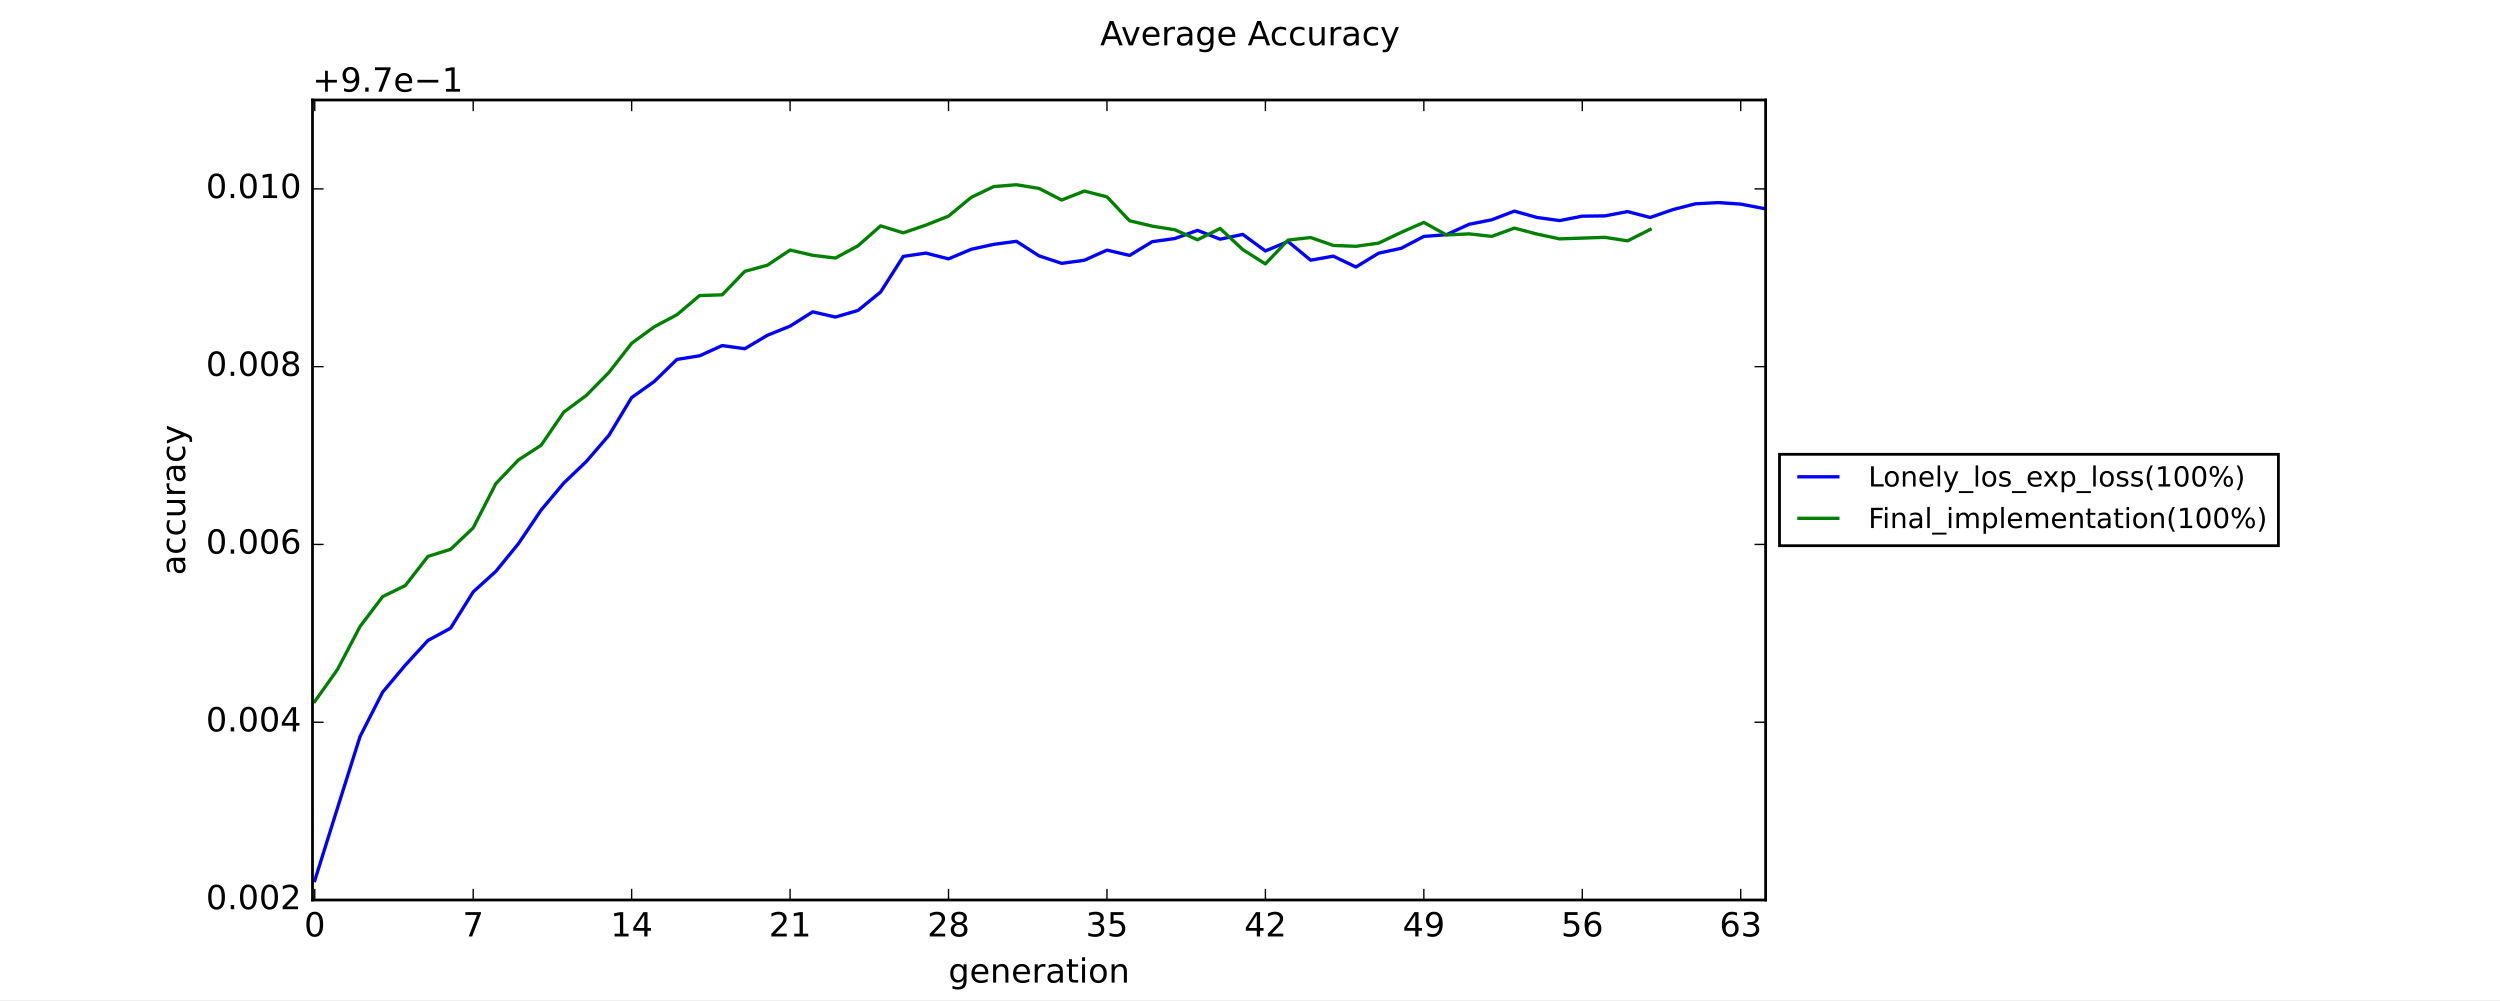
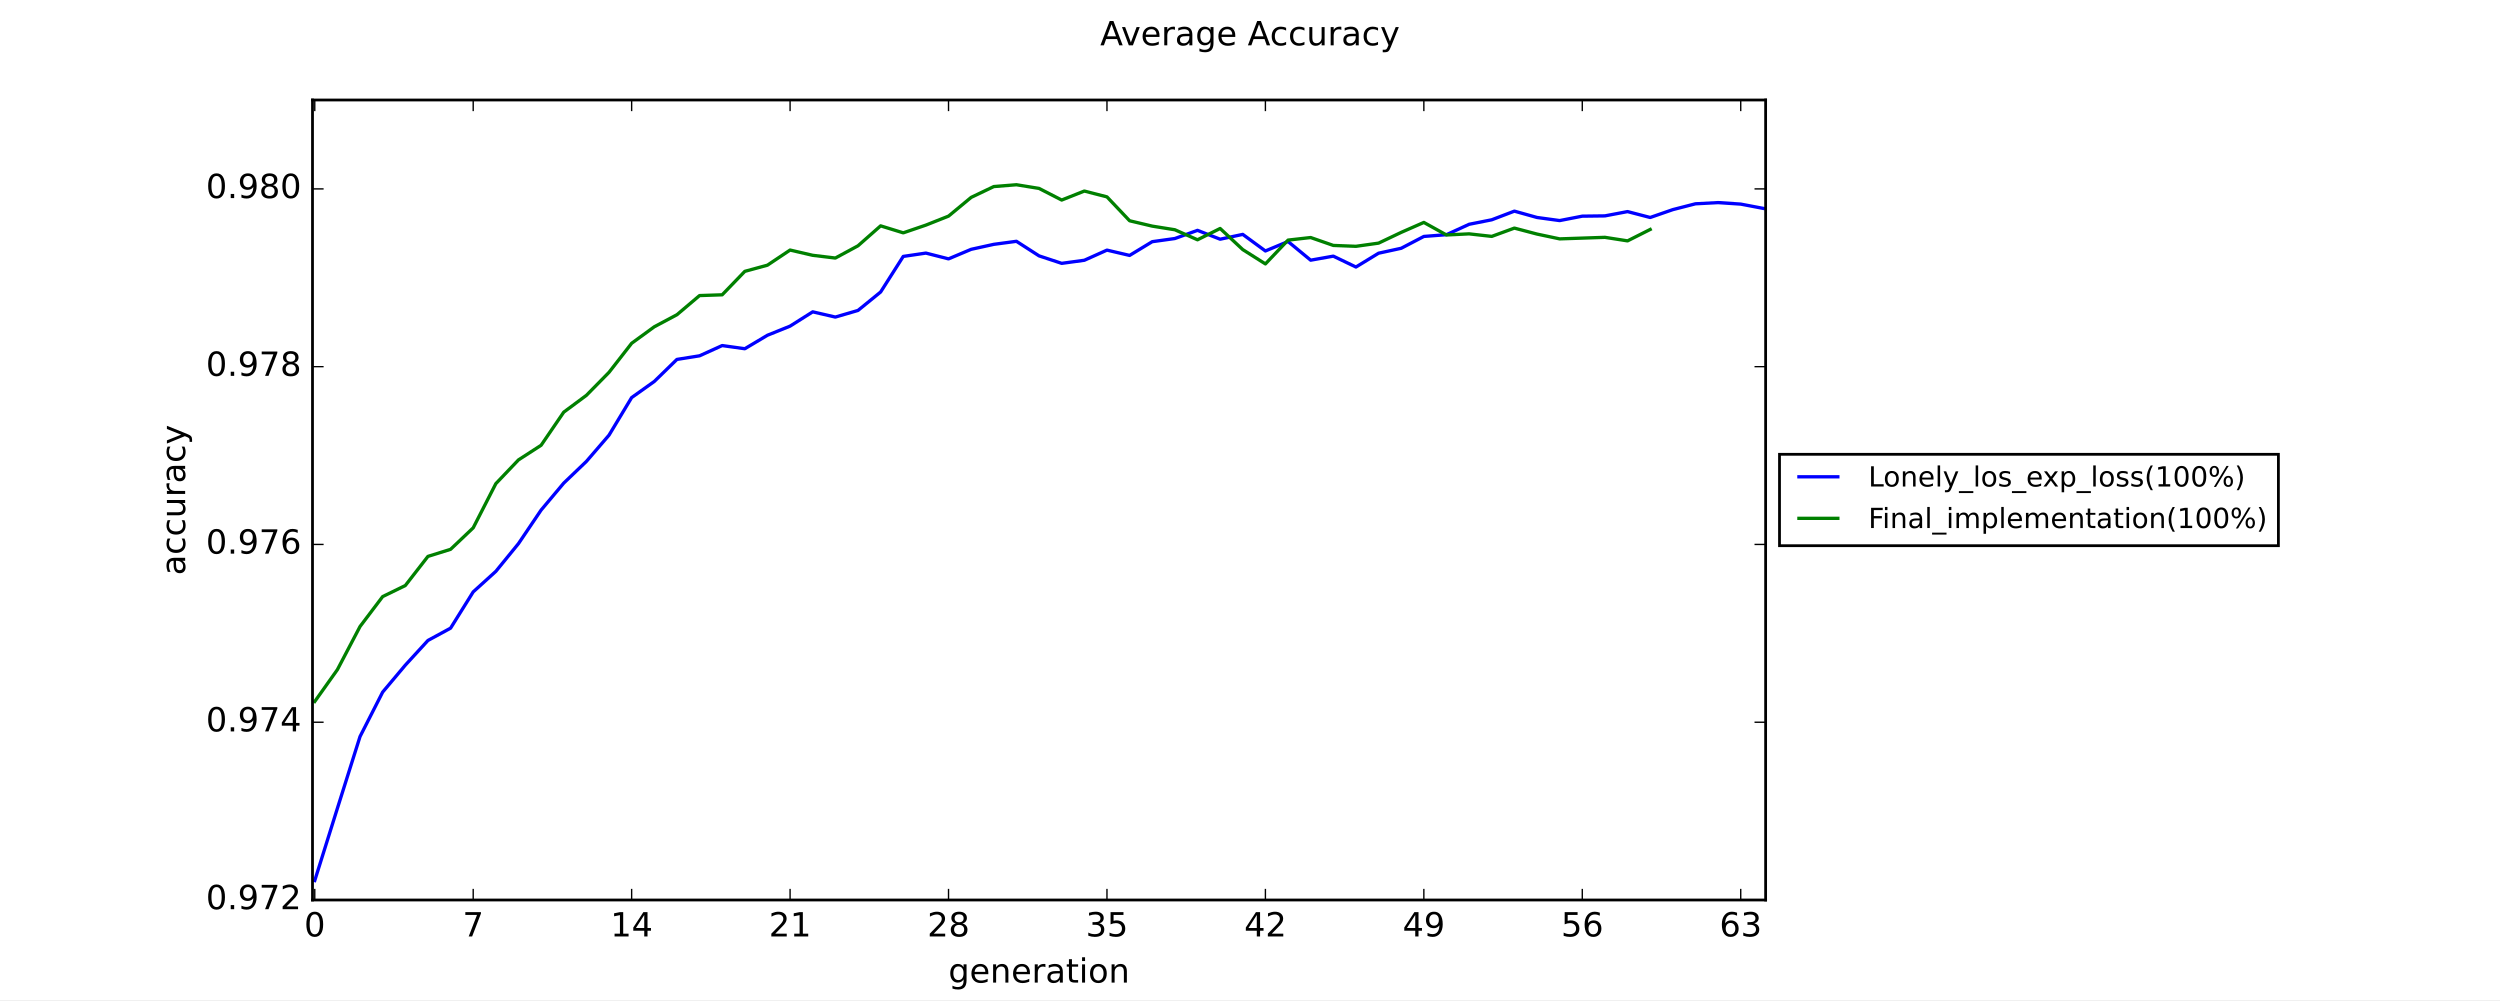
<svg xmlns="http://www.w3.org/2000/svg" xmlns:xlink="http://www.w3.org/1999/xlink" height="360pt" version="1.1" viewBox="0 0 900 360" width="900pt">
  <defs>
    <style type="text/css">
*{stroke-linecap:butt;stroke-linejoin:round;}
  </style>
  </defs>
  <g id="figure_1">
    <g id="patch_1">
      <path d="M 0 360  L 900 360  L 900 0  L 0 0  z " style="fill:#ffffff;" />
    </g>
    <g id="axes_1">
      <g id="patch_2">
        <path d="M 112.5 324  L 635.625 324  L 635.625 36  L 112.5 36  z " style="fill:#ffffff;" />
      </g>
      <g id="line2d_1">
-         <path clip-path="url(#pc7c180b61e)" d="M 113.315 316.99  L 121.463 290.99  L 129.612 265.153  L 137.76 249.153  L 145.908 239.456  L 154.057 230.568  L 162.205 226.137  L 170.353 213.076  L 178.502 205.688  L 186.65 195.698  L 194.798 183.627  L 202.947 173.918  L 211.095 166.114  L 219.244 156.655  L 227.392 143.126  L 235.54 137.329  L 243.689 129.392  L 251.837 128.092  L 259.985 124.403  L 268.134 125.543  L 276.282 120.689  L 284.43 117.404  L 292.579 112.261  L 300.727 114.143  L 308.876 111.757  L 317.024 105.123  L 325.172 92.311  L 333.321 91.113  L 341.469 93.193  L 349.617 89.757  L 357.766 87.963  L 365.914 86.871  L 374.062 92.113  L 382.211 94.806  L 390.359 93.695  L 398.508 90.041  L 406.656 91.951  L 414.804 87.006  L 422.953 85.868  L 431.101 82.926  L 439.249 86.114  L 447.398 84.382  L 455.546 90.347  L 463.695 86.942  L 471.843 93.665  L 479.991 92.214  L 488.14 96.128  L 496.288 91.155  L 504.436 89.378  L 512.585 85.119  L 520.733 84.487  L 528.881 80.745  L 537.03 79.124  L 545.178 76.011  L 553.327 78.292  L 561.475 79.408  L 569.623 77.821  L 577.772 77.718  L 585.92 76.172  L 594.068 78.296  L 602.217 75.464  L 610.365 73.368  L 618.513 72.938  L 626.662 73.478  L 634.81 75.026  " style="fill:none;stroke:#0000ff;stroke-linecap:square;stroke-width:1.2;" />
+         <path clip-path="url(#p2cf229a7fe)" d="M 113.315 316.99  L 121.463 290.99  L 129.612 265.153  L 137.76 249.153  L 145.908 239.456  L 154.057 230.568  L 162.205 226.137  L 170.353 213.076  L 178.502 205.688  L 186.65 195.698  L 194.798 183.627  L 202.947 173.918  L 211.095 166.114  L 219.244 156.655  L 227.392 143.126  L 235.54 137.329  L 243.689 129.392  L 251.837 128.092  L 259.985 124.403  L 268.134 125.543  L 276.282 120.689  L 284.43 117.404  L 292.579 112.261  L 300.727 114.143  L 308.876 111.757  L 317.024 105.123  L 325.172 92.311  L 333.321 91.113  L 341.469 93.193  L 349.617 89.757  L 357.766 87.963  L 365.914 86.871  L 374.062 92.113  L 382.211 94.806  L 390.359 93.695  L 398.508 90.041  L 406.656 91.951  L 414.804 87.006  L 422.953 85.868  L 431.101 82.926  L 439.249 86.114  L 447.398 84.382  L 455.546 90.347  L 463.695 86.942  L 471.843 93.665  L 479.991 92.214  L 488.14 96.128  L 496.288 91.155  L 504.436 89.378  L 512.585 85.119  L 520.733 84.487  L 528.881 80.745  L 537.03 79.124  L 545.178 76.011  L 553.327 78.292  L 561.475 79.408  L 569.623 77.821  L 577.772 77.718  L 585.92 76.172  L 594.068 78.296  L 602.217 75.464  L 610.365 73.368  L 618.513 72.938  L 626.662 73.478  L 634.81 75.026  " style="fill:none;stroke:#0000ff;stroke-linecap:square;stroke-width:1.2;" />
      </g>
      <g id="line2d_2">
-         <path clip-path="url(#pc7c180b61e)" d="M 113.315 252.533  L 121.463 241.067  L 129.612 225.541  L 137.76 214.767  L 145.908 210.792  L 154.057 200.303  L 162.205 197.759  L 170.353 190.018  L 178.502 174.111  L 186.65 165.56  L 194.798 160.298  L 202.947 148.373  L 211.095 142.327  L 219.244 134.043  L 227.392 123.583  L 235.54 117.645  L 243.689 113.303  L 251.837 106.406  L 259.985 106.131  L 268.134 97.685  L 276.282 95.463  L 284.43 90.018  L 292.579 91.913  L 300.727 92.894  L 308.876 88.49  L 317.024 81.307  L 325.172 83.822  L 333.321 81.039  L 341.469 77.805  L 349.617 71.058  L 357.766 67.163  L 365.914 66.507  L 374.062 67.83  L 382.211 72.016  L 390.359 68.778  L 398.508 70.873  L 406.656 79.474  L 414.804 81.406  L 422.953 82.716  L 431.101 86.323  L 439.249 82.254  L 447.398 89.855  L 455.546 95.007  L 463.695 86.438  L 471.843 85.512  L 479.991 88.353  L 488.14 88.673  L 496.288 87.526  L 504.436 83.655  L 512.585 80.074  L 520.733 84.589  L 528.881 84.19  L 537.03 85.101  L 545.178 82.118  L 553.327 84.266  L 561.475 85.994  L 569.623 85.719  L 577.772 85.443  L 585.92 86.713  L 594.068 82.608  " style="fill:none;stroke:#008000;stroke-linecap:square;stroke-width:1.2;" />
+         <path clip-path="url(#p2cf229a7fe)" d="M 113.315 252.533  L 121.463 241.067  L 129.612 225.541  L 137.76 214.767  L 145.908 210.792  L 154.057 200.303  L 162.205 197.759  L 170.353 190.018  L 178.502 174.111  L 186.65 165.56  L 194.798 160.298  L 202.947 148.373  L 211.095 142.327  L 219.244 134.043  L 227.392 123.583  L 235.54 117.645  L 243.689 113.303  L 251.837 106.406  L 259.985 106.131  L 268.134 97.685  L 276.282 95.463  L 284.43 90.018  L 292.579 91.913  L 300.727 92.894  L 308.876 88.49  L 317.024 81.307  L 325.172 83.822  L 333.321 81.039  L 341.469 77.805  L 349.617 71.058  L 357.766 67.163  L 365.914 66.507  L 374.062 67.83  L 382.211 72.016  L 390.359 68.778  L 398.508 70.873  L 406.656 79.474  L 414.804 81.406  L 422.953 82.716  L 431.101 86.323  L 439.249 82.254  L 447.398 89.855  L 455.546 95.007  L 463.695 86.438  L 471.843 85.512  L 479.991 88.353  L 488.14 88.673  L 496.288 87.526  L 504.436 83.655  L 512.585 80.074  L 520.733 84.589  L 528.881 84.19  L 537.03 85.101  L 545.178 82.118  L 553.327 84.266  L 561.475 85.994  L 569.623 85.719  L 577.772 85.443  L 585.92 86.713  L 594.068 82.608  " style="fill:none;stroke:#008000;stroke-linecap:square;stroke-width:1.2;" />
      </g>
      <g id="patch_3">
        <path d="M 112.5 324  L 112.5 36  " style="fill:none;stroke:#000000;stroke-linecap:square;stroke-linejoin:miter;" />
      </g>
      <g id="patch_4">
        <path d="M 635.625 324  L 635.625 36  " style="fill:none;stroke:#000000;stroke-linecap:square;stroke-linejoin:miter;" />
      </g>
      <g id="patch_5">
        <path d="M 112.5 324  L 635.625 324  " style="fill:none;stroke:#000000;stroke-linecap:square;stroke-linejoin:miter;" />
      </g>
      <g id="patch_6">
        <path d="M 112.5 36  L 635.625 36  " style="fill:none;stroke:#000000;stroke-linecap:square;stroke-linejoin:miter;" />
      </g>
      <g id="matplotlib.axis_1">
        <g id="xtick_1">
          <g id="line2d_3">
            <defs>
-               <path d="M 0 0  L 0 -4  " id="m15486b9cc3" style="stroke:#000000;stroke-width:0.5;" />
-             </defs>
-             <g>
-               <use style="stroke:#000000;stroke-width:0.5;" x="113.315" xlink:href="#m15486b9cc3" y="324" />
+               <path d="M 0 0  L 0 -4  " id="m65af1ae5d2" style="stroke:#000000;stroke-width:0.5;" />
+             </defs>
+             <g>
+               <use style="stroke:#000000;stroke-width:0.5;" x="113.315" xlink:href="#m65af1ae5d2" y="324" />
            </g>
          </g>
          <g id="line2d_4">
            <defs>
-               <path d="M 0 0  L 0 4  " id="med549970d6" style="stroke:#000000;stroke-width:0.5;" />
-             </defs>
-             <g>
-               <use style="stroke:#000000;stroke-width:0.5;" x="113.315" xlink:href="#med549970d6" y="36" />
+               <path d="M 0 0  L 0 4  " id="mabf69767a4" style="stroke:#000000;stroke-width:0.5;" />
+             </defs>
+             <g>
+               <use style="stroke:#000000;stroke-width:0.5;" x="113.315" xlink:href="#mabf69767a4" y="36" />
            </g>
          </g>
          <g id="text_1">
            <defs>
              <path d="M 31.781 66.406  Q 24.172 66.406 20.328 58.906  Q 16.5 51.422 16.5 36.375  Q 16.5 21.391 20.328 13.891  Q 24.172 6.391 31.781 6.391  Q 39.453 6.391 43.281 13.891  Q 47.125 21.391 47.125 36.375  Q 47.125 51.422 43.281 58.906  Q 39.453 66.406 31.781 66.406  z M 31.781 74.219  Q 44.047 74.219 50.516 64.516  Q 56.984 54.828 56.984 36.375  Q 56.984 17.969 50.516 8.266  Q 44.047 -1.422 31.781 -1.422  Q 19.531 -1.422 13.062 8.266  Q 6.594 17.969 6.594 36.375  Q 6.594 54.828 13.062 64.516  Q 19.531 74.219 31.781 74.219  z " id="DejaVuSans-48" />
            </defs>
            <g transform="translate(109.4973 337.1181)scale(0.12 -0.12)">
              <use xlink:href="#DejaVuSans-48" />
            </g>
          </g>
        </g>
        <g id="xtick_2">
          <g id="line2d_5">
            <g>
-               <use style="stroke:#000000;stroke-width:0.5;" x="170.353" xlink:href="#m15486b9cc3" y="324" />
+               <use style="stroke:#000000;stroke-width:0.5;" x="170.353" xlink:href="#m65af1ae5d2" y="324" />
            </g>
          </g>
          <g id="line2d_6">
            <g>
-               <use style="stroke:#000000;stroke-width:0.5;" x="170.353" xlink:href="#med549970d6" y="36" />
+               <use style="stroke:#000000;stroke-width:0.5;" x="170.353" xlink:href="#mabf69767a4" y="36" />
            </g>
          </g>
          <g id="text_2">
            <defs>
              <path d="M 8.203 72.906  L 55.078 72.906  L 55.078 68.703  L 28.609 0  L 18.312 0  L 43.219 64.594  L 8.203 64.594  z " id="DejaVuSans-55" />
            </defs>
            <g transform="translate(166.5359 337.1181)scale(0.12 -0.12)">
              <use xlink:href="#DejaVuSans-55" />
            </g>
          </g>
        </g>
        <g id="xtick_3">
          <g id="line2d_7">
            <g>
-               <use style="stroke:#000000;stroke-width:0.5;" x="227.392" xlink:href="#m15486b9cc3" y="324" />
+               <use style="stroke:#000000;stroke-width:0.5;" x="227.392" xlink:href="#m65af1ae5d2" y="324" />
            </g>
          </g>
          <g id="line2d_8">
            <g>
-               <use style="stroke:#000000;stroke-width:0.5;" x="227.392" xlink:href="#med549970d6" y="36" />
+               <use style="stroke:#000000;stroke-width:0.5;" x="227.392" xlink:href="#mabf69767a4" y="36" />
            </g>
          </g>
          <g id="text_3">
            <defs>
              <path d="M 12.406 8.297  L 28.516 8.297  L 28.516 63.922  L 10.984 60.406  L 10.984 69.391  L 28.422 72.906  L 38.281 72.906  L 38.281 8.297  L 54.391 8.297  L 54.391 0  L 12.406 0  z " id="DejaVuSans-49" />
              <path d="M 37.797 64.312  L 12.891 25.391  L 37.797 25.391  z M 35.203 72.906  L 47.609 72.906  L 47.609 25.391  L 58.016 25.391  L 58.016 17.188  L 47.609 17.188  L 47.609 0  L 37.797 0  L 37.797 17.188  L 4.891 17.188  L 4.891 26.703  z " id="DejaVuSans-52" />
            </defs>
            <g transform="translate(219.7569 337.1181)scale(0.12 -0.12)">
              <use xlink:href="#DejaVuSans-49" />
              <use x="63.623" xlink:href="#DejaVuSans-52" />
            </g>
          </g>
        </g>
        <g id="xtick_4">
          <g id="line2d_9">
            <g>
-               <use style="stroke:#000000;stroke-width:0.5;" x="284.43" xlink:href="#m15486b9cc3" y="324" />
+               <use style="stroke:#000000;stroke-width:0.5;" x="284.43" xlink:href="#m65af1ae5d2" y="324" />
            </g>
          </g>
          <g id="line2d_10">
            <g>
-               <use style="stroke:#000000;stroke-width:0.5;" x="284.43" xlink:href="#med549970d6" y="36" />
+               <use style="stroke:#000000;stroke-width:0.5;" x="284.43" xlink:href="#mabf69767a4" y="36" />
            </g>
          </g>
          <g id="text_4">
            <defs>
              <path d="M 19.188 8.297  L 53.609 8.297  L 53.609 0  L 7.328 0  L 7.328 8.297  Q 12.938 14.109 22.625 23.891  Q 32.328 33.688 34.812 36.531  Q 39.547 41.844 41.422 45.531  Q 43.312 49.219 43.312 52.781  Q 43.312 58.594 39.234 62.25  Q 35.156 65.922 28.609 65.922  Q 23.969 65.922 18.812 64.312  Q 13.672 62.703 7.812 59.422  L 7.812 69.391  Q 13.766 71.781 18.938 73  Q 24.125 74.219 28.422 74.219  Q 39.75 74.219 46.484 68.547  Q 53.219 62.891 53.219 53.422  Q 53.219 48.922 51.531 44.891  Q 49.859 40.875 45.406 35.406  Q 44.188 33.984 37.641 27.219  Q 31.109 20.453 19.188 8.297  z " id="DejaVuSans-50" />
            </defs>
            <g transform="translate(276.7955 337.1181)scale(0.12 -0.12)">
              <use xlink:href="#DejaVuSans-50" />
              <use x="63.623" xlink:href="#DejaVuSans-49" />
            </g>
          </g>
        </g>
        <g id="xtick_5">
          <g id="line2d_11">
            <g>
-               <use style="stroke:#000000;stroke-width:0.5;" x="341.469" xlink:href="#m15486b9cc3" y="324" />
+               <use style="stroke:#000000;stroke-width:0.5;" x="341.469" xlink:href="#m65af1ae5d2" y="324" />
            </g>
          </g>
          <g id="line2d_12">
            <g>
-               <use style="stroke:#000000;stroke-width:0.5;" x="341.469" xlink:href="#med549970d6" y="36" />
+               <use style="stroke:#000000;stroke-width:0.5;" x="341.469" xlink:href="#mabf69767a4" y="36" />
            </g>
          </g>
          <g id="text_5">
            <defs>
              <path d="M 31.781 34.625  Q 24.75 34.625 20.719 30.859  Q 16.703 27.094 16.703 20.516  Q 16.703 13.922 20.719 10.156  Q 24.75 6.391 31.781 6.391  Q 38.812 6.391 42.859 10.172  Q 46.922 13.969 46.922 20.516  Q 46.922 27.094 42.891 30.859  Q 38.875 34.625 31.781 34.625  z M 21.922 38.812  Q 15.578 40.375 12.031 44.719  Q 8.5 49.078 8.5 55.328  Q 8.5 64.062 14.719 69.141  Q 20.953 74.219 31.781 74.219  Q 42.672 74.219 48.875 69.141  Q 55.078 64.062 55.078 55.328  Q 55.078 49.078 51.531 44.719  Q 48 40.375 41.703 38.812  Q 48.828 37.156 52.797 32.312  Q 56.781 27.484 56.781 20.516  Q 56.781 9.906 50.312 4.234  Q 43.844 -1.422 31.781 -1.422  Q 19.734 -1.422 13.25 4.234  Q 6.781 9.906 6.781 20.516  Q 6.781 27.484 10.781 32.312  Q 14.797 37.156 21.922 38.812  z M 18.312 54.391  Q 18.312 48.734 21.844 45.562  Q 25.391 42.391 31.781 42.391  Q 38.141 42.391 41.719 45.562  Q 45.312 48.734 45.312 54.391  Q 45.312 60.062 41.719 63.234  Q 38.141 66.406 31.781 66.406  Q 25.391 66.406 21.844 63.234  Q 18.312 60.062 18.312 54.391  z " id="DejaVuSans-56" />
            </defs>
            <g transform="translate(333.834 337.1181)scale(0.12 -0.12)">
              <use xlink:href="#DejaVuSans-50" />
              <use x="63.623" xlink:href="#DejaVuSans-56" />
            </g>
          </g>
        </g>
        <g id="xtick_6">
          <g id="line2d_13">
            <g>
-               <use style="stroke:#000000;stroke-width:0.5;" x="398.508" xlink:href="#m15486b9cc3" y="324" />
+               <use style="stroke:#000000;stroke-width:0.5;" x="398.508" xlink:href="#m65af1ae5d2" y="324" />
            </g>
          </g>
          <g id="line2d_14">
            <g>
-               <use style="stroke:#000000;stroke-width:0.5;" x="398.508" xlink:href="#med549970d6" y="36" />
+               <use style="stroke:#000000;stroke-width:0.5;" x="398.508" xlink:href="#mabf69767a4" y="36" />
            </g>
          </g>
          <g id="text_6">
            <defs>
              <path d="M 40.578 39.312  Q 47.656 37.797 51.625 33  Q 55.609 28.219 55.609 21.188  Q 55.609 10.406 48.188 4.484  Q 40.766 -1.422 27.094 -1.422  Q 22.516 -1.422 17.656 -0.516  Q 12.797 0.391 7.625 2.203  L 7.625 11.719  Q 11.719 9.328 16.594 8.109  Q 21.484 6.891 26.812 6.891  Q 36.078 6.891 40.938 10.547  Q 45.797 14.203 45.797 21.188  Q 45.797 27.641 41.281 31.266  Q 36.766 34.906 28.719 34.906  L 20.219 34.906  L 20.219 43.016  L 29.109 43.016  Q 36.375 43.016 40.234 45.922  Q 44.094 48.828 44.094 54.297  Q 44.094 59.906 40.109 62.906  Q 36.141 65.922 28.719 65.922  Q 24.656 65.922 20.016 65.031  Q 15.375 64.156 9.812 62.312  L 9.812 71.094  Q 15.438 72.656 20.344 73.438  Q 25.25 74.219 29.594 74.219  Q 40.828 74.219 47.359 69.109  Q 53.906 64.016 53.906 55.328  Q 53.906 49.266 50.438 45.094  Q 46.969 40.922 40.578 39.312  z " id="DejaVuSans-51" />
              <path d="M 10.797 72.906  L 49.516 72.906  L 49.516 64.594  L 19.828 64.594  L 19.828 46.734  Q 21.969 47.469 24.109 47.828  Q 26.266 48.188 28.422 48.188  Q 40.625 48.188 47.75 41.5  Q 54.891 34.812 54.891 23.391  Q 54.891 11.625 47.562 5.094  Q 40.234 -1.422 26.906 -1.422  Q 22.312 -1.422 17.547 -0.641  Q 12.797 0.141 7.719 1.703  L 7.719 11.625  Q 12.109 9.234 16.797 8.062  Q 21.484 6.891 26.703 6.891  Q 35.156 6.891 40.078 11.328  Q 45.016 15.766 45.016 23.391  Q 45.016 31 40.078 35.438  Q 35.156 39.891 26.703 39.891  Q 22.75 39.891 18.812 39.016  Q 14.891 38.141 10.797 36.281  z " id="DejaVuSans-53" />
            </defs>
            <g transform="translate(390.8726 337.1181)scale(0.12 -0.12)">
              <use xlink:href="#DejaVuSans-51" />
              <use x="63.623" xlink:href="#DejaVuSans-53" />
            </g>
          </g>
        </g>
        <g id="xtick_7">
          <g id="line2d_15">
            <g>
-               <use style="stroke:#000000;stroke-width:0.5;" x="455.546" xlink:href="#m15486b9cc3" y="324" />
+               <use style="stroke:#000000;stroke-width:0.5;" x="455.546" xlink:href="#m65af1ae5d2" y="324" />
            </g>
          </g>
          <g id="line2d_16">
            <g>
-               <use style="stroke:#000000;stroke-width:0.5;" x="455.546" xlink:href="#med549970d6" y="36" />
+               <use style="stroke:#000000;stroke-width:0.5;" x="455.546" xlink:href="#mabf69767a4" y="36" />
            </g>
          </g>
          <g id="text_7">
            <g transform="translate(447.9111 337.1181)scale(0.12 -0.12)">
              <use xlink:href="#DejaVuSans-52" />
              <use x="63.623" xlink:href="#DejaVuSans-50" />
            </g>
          </g>
        </g>
        <g id="xtick_8">
          <g id="line2d_17">
            <g>
-               <use style="stroke:#000000;stroke-width:0.5;" x="512.585" xlink:href="#m15486b9cc3" y="324" />
+               <use style="stroke:#000000;stroke-width:0.5;" x="512.585" xlink:href="#m65af1ae5d2" y="324" />
            </g>
          </g>
          <g id="line2d_18">
            <g>
-               <use style="stroke:#000000;stroke-width:0.5;" x="512.585" xlink:href="#med549970d6" y="36" />
+               <use style="stroke:#000000;stroke-width:0.5;" x="512.585" xlink:href="#mabf69767a4" y="36" />
            </g>
          </g>
          <g id="text_8">
            <defs>
              <path d="M 10.984 1.516  L 10.984 10.5  Q 14.703 8.734 18.5 7.812  Q 22.312 6.891 25.984 6.891  Q 35.75 6.891 40.891 13.453  Q 46.047 20.016 46.781 33.406  Q 43.953 29.203 39.594 26.953  Q 35.25 24.703 29.984 24.703  Q 19.047 24.703 12.672 31.312  Q 6.297 37.938 6.297 49.422  Q 6.297 60.641 12.938 67.422  Q 19.578 74.219 30.609 74.219  Q 43.266 74.219 49.922 64.516  Q 56.594 54.828 56.594 36.375  Q 56.594 19.141 48.406 8.859  Q 40.234 -1.422 26.422 -1.422  Q 22.703 -1.422 18.891 -0.688  Q 15.094 0.047 10.984 1.516  z M 30.609 32.422  Q 37.25 32.422 41.125 36.953  Q 45.016 41.5 45.016 49.422  Q 45.016 57.281 41.125 61.844  Q 37.25 66.406 30.609 66.406  Q 23.969 66.406 20.094 61.844  Q 16.219 57.281 16.219 49.422  Q 16.219 41.5 20.094 36.953  Q 23.969 32.422 30.609 32.422  z " id="DejaVuSans-57" />
            </defs>
            <g transform="translate(504.9497 337.1181)scale(0.12 -0.12)">
              <use xlink:href="#DejaVuSans-52" />
              <use x="63.623" xlink:href="#DejaVuSans-57" />
            </g>
          </g>
        </g>
        <g id="xtick_9">
          <g id="line2d_19">
            <g>
-               <use style="stroke:#000000;stroke-width:0.5;" x="569.623" xlink:href="#m15486b9cc3" y="324" />
+               <use style="stroke:#000000;stroke-width:0.5;" x="569.623" xlink:href="#m65af1ae5d2" y="324" />
            </g>
          </g>
          <g id="line2d_20">
            <g>
-               <use style="stroke:#000000;stroke-width:0.5;" x="569.623" xlink:href="#med549970d6" y="36" />
+               <use style="stroke:#000000;stroke-width:0.5;" x="569.623" xlink:href="#mabf69767a4" y="36" />
            </g>
          </g>
          <g id="text_9">
            <defs>
              <path d="M 33.016 40.375  Q 26.375 40.375 22.484 35.828  Q 18.609 31.297 18.609 23.391  Q 18.609 15.531 22.484 10.953  Q 26.375 6.391 33.016 6.391  Q 39.656 6.391 43.531 10.953  Q 47.406 15.531 47.406 23.391  Q 47.406 31.297 43.531 35.828  Q 39.656 40.375 33.016 40.375  z M 52.594 71.297  L 52.594 62.312  Q 48.875 64.062 45.094 64.984  Q 41.312 65.922 37.594 65.922  Q 27.828 65.922 22.672 59.328  Q 17.531 52.734 16.797 39.406  Q 19.672 43.656 24.016 45.922  Q 28.375 48.188 33.594 48.188  Q 44.578 48.188 50.953 41.516  Q 57.328 34.859 57.328 23.391  Q 57.328 12.156 50.688 5.359  Q 44.047 -1.422 33.016 -1.422  Q 20.359 -1.422 13.672 8.266  Q 6.984 17.969 6.984 36.375  Q 6.984 53.656 15.188 63.938  Q 23.391 74.219 37.203 74.219  Q 40.922 74.219 44.703 73.484  Q 48.484 72.75 52.594 71.297  z " id="DejaVuSans-54" />
            </defs>
            <g transform="translate(561.9882 337.1181)scale(0.12 -0.12)">
              <use xlink:href="#DejaVuSans-53" />
              <use x="63.623" xlink:href="#DejaVuSans-54" />
            </g>
          </g>
        </g>
        <g id="xtick_10">
          <g id="line2d_21">
            <g>
-               <use style="stroke:#000000;stroke-width:0.5;" x="626.662" xlink:href="#m15486b9cc3" y="324" />
+               <use style="stroke:#000000;stroke-width:0.5;" x="626.662" xlink:href="#m65af1ae5d2" y="324" />
            </g>
          </g>
          <g id="line2d_22">
            <g>
-               <use style="stroke:#000000;stroke-width:0.5;" x="626.662" xlink:href="#med549970d6" y="36" />
+               <use style="stroke:#000000;stroke-width:0.5;" x="626.662" xlink:href="#mabf69767a4" y="36" />
            </g>
          </g>
          <g id="text_10">
            <g transform="translate(619.0268 337.1181)scale(0.12 -0.12)">
              <use xlink:href="#DejaVuSans-54" />
              <use x="63.623" xlink:href="#DejaVuSans-51" />
            </g>
          </g>
        </g>
        <g id="text_11">
          <defs>
            <path d="M 45.406 27.984  Q 45.406 37.75 41.375 43.109  Q 37.359 48.484 30.078 48.484  Q 22.859 48.484 18.828 43.109  Q 14.797 37.75 14.797 27.984  Q 14.797 18.266 18.828 12.891  Q 22.859 7.516 30.078 7.516  Q 37.359 7.516 41.375 12.891  Q 45.406 18.266 45.406 27.984  z M 54.391 6.781  Q 54.391 -7.172 48.188 -13.984  Q 42 -20.797 29.203 -20.797  Q 24.469 -20.797 20.266 -20.094  Q 16.062 -19.391 12.109 -17.922  L 12.109 -9.188  Q 16.062 -11.328 19.922 -12.344  Q 23.781 -13.375 27.781 -13.375  Q 36.625 -13.375 41.016 -8.766  Q 45.406 -4.156 45.406 5.172  L 45.406 9.625  Q 42.625 4.781 38.281 2.391  Q 33.938 0 27.875 0  Q 17.828 0 11.672 7.656  Q 5.516 15.328 5.516 27.984  Q 5.516 40.672 11.672 48.328  Q 17.828 56 27.875 56  Q 33.938 56 38.281 53.609  Q 42.625 51.219 45.406 46.391  L 45.406 54.688  L 54.391 54.688  z " id="DejaVuSans-103" />
            <path d="M 56.203 29.594  L 56.203 25.203  L 14.891 25.203  Q 15.484 15.922 20.484 11.062  Q 25.484 6.203 34.422 6.203  Q 39.594 6.203 44.453 7.469  Q 49.312 8.734 54.109 11.281  L 54.109 2.781  Q 49.266 0.734 44.188 -0.344  Q 39.109 -1.422 33.891 -1.422  Q 20.797 -1.422 13.156 6.188  Q 5.516 13.812 5.516 26.812  Q 5.516 40.234 12.766 48.109  Q 20.016 56 32.328 56  Q 43.359 56 49.781 48.891  Q 56.203 41.797 56.203 29.594  z M 47.219 32.234  Q 47.125 39.594 43.094 43.984  Q 39.062 48.391 32.422 48.391  Q 24.906 48.391 20.391 44.141  Q 15.875 39.891 15.188 32.172  z " id="DejaVuSans-101" />
            <path d="M 54.891 33.016  L 54.891 0  L 45.906 0  L 45.906 32.719  Q 45.906 40.484 42.875 44.328  Q 39.844 48.188 33.797 48.188  Q 26.516 48.188 22.312 43.547  Q 18.109 38.922 18.109 30.906  L 18.109 0  L 9.078 0  L 9.078 54.688  L 18.109 54.688  L 18.109 46.188  Q 21.344 51.125 25.703 53.562  Q 30.078 56 35.797 56  Q 45.219 56 50.047 50.172  Q 54.891 44.344 54.891 33.016  z " id="DejaVuSans-110" />
            <path d="M 41.109 46.297  Q 39.594 47.172 37.812 47.578  Q 36.031 48 33.891 48  Q 26.266 48 22.188 43.047  Q 18.109 38.094 18.109 28.812  L 18.109 0  L 9.078 0  L 9.078 54.688  L 18.109 54.688  L 18.109 46.188  Q 20.953 51.172 25.484 53.578  Q 30.031 56 36.531 56  Q 37.453 56 38.578 55.875  Q 39.703 55.766 41.062 55.516  z " id="DejaVuSans-114" />
            <path d="M 34.281 27.484  Q 23.391 27.484 19.188 25  Q 14.984 22.516 14.984 16.5  Q 14.984 11.719 18.141 8.906  Q 21.297 6.109 26.703 6.109  Q 34.188 6.109 38.703 11.406  Q 43.219 16.703 43.219 25.484  L 43.219 27.484  z M 52.203 31.203  L 52.203 0  L 43.219 0  L 43.219 8.297  Q 40.141 3.328 35.547 0.953  Q 30.953 -1.422 24.312 -1.422  Q 15.922 -1.422 10.953 3.297  Q 6 8.016 6 15.922  Q 6 25.141 12.172 29.828  Q 18.359 34.516 30.609 34.516  L 43.219 34.516  L 43.219 35.406  Q 43.219 41.609 39.141 45  Q 35.062 48.391 27.688 48.391  Q 23 48.391 18.547 47.266  Q 14.109 46.141 10.016 43.891  L 10.016 52.203  Q 14.938 54.109 19.578 55.047  Q 24.219 56 28.609 56  Q 40.484 56 46.344 49.844  Q 52.203 43.703 52.203 31.203  z " id="DejaVuSans-97" />
            <path d="M 18.312 70.219  L 18.312 54.688  L 36.812 54.688  L 36.812 47.703  L 18.312 47.703  L 18.312 18.016  Q 18.312 11.328 20.141 9.422  Q 21.969 7.516 27.594 7.516  L 36.812 7.516  L 36.812 0  L 27.594 0  Q 17.188 0 13.234 3.875  Q 9.281 7.766 9.281 18.016  L 9.281 47.703  L 2.688 47.703  L 2.688 54.688  L 9.281 54.688  L 9.281 70.219  z " id="DejaVuSans-116" />
            <path d="M 9.422 54.688  L 18.406 54.688  L 18.406 0  L 9.422 0  z M 9.422 75.984  L 18.406 75.984  L 18.406 64.594  L 9.422 64.594  z " id="DejaVuSans-105" />
            <path d="M 30.609 48.391  Q 23.391 48.391 19.188 42.75  Q 14.984 37.109 14.984 27.297  Q 14.984 17.484 19.156 11.844  Q 23.344 6.203 30.609 6.203  Q 37.797 6.203 41.984 11.859  Q 46.188 17.531 46.188 27.297  Q 46.188 37.016 41.984 42.703  Q 37.797 48.391 30.609 48.391  z M 30.609 56  Q 42.328 56 49.016 48.375  Q 55.719 40.766 55.719 27.297  Q 55.719 13.875 49.016 6.219  Q 42.328 -1.422 30.609 -1.422  Q 18.844 -1.422 12.172 6.219  Q 5.516 13.875 5.516 27.297  Q 5.516 40.766 12.172 48.375  Q 18.844 56 30.609 56  z " id="DejaVuSans-111" />
          </defs>
          <g transform="translate(341.4309 353.7319)scale(0.12 -0.12)">
            <use xlink:href="#DejaVuSans-103" />
            <use x="63.477" xlink:href="#DejaVuSans-101" />
            <use x="125" xlink:href="#DejaVuSans-110" />
            <use x="188.379" xlink:href="#DejaVuSans-101" />
            <use x="249.902" xlink:href="#DejaVuSans-114" />
            <use x="291.016" xlink:href="#DejaVuSans-97" />
            <use x="352.295" xlink:href="#DejaVuSans-116" />
            <use x="391.504" xlink:href="#DejaVuSans-105" />
            <use x="419.287" xlink:href="#DejaVuSans-111" />
            <use x="480.469" xlink:href="#DejaVuSans-110" />
          </g>
        </g>
      </g>
      <g id="matplotlib.axis_2">
        <g id="ytick_1">
          <g id="line2d_23">
            <defs>
-               <path d="M 0 0  L 4 0  " id="mbb1bf263ea" style="stroke:#000000;stroke-width:0.5;" />
-             </defs>
-             <g>
-               <use style="stroke:#000000;stroke-width:0.5;" x="112.5" xlink:href="#mbb1bf263ea" y="324" />
+               <path d="M 0 0  L 4 0  " id="m517e8d6025" style="stroke:#000000;stroke-width:0.5;" />
+             </defs>
+             <g>
+               <use style="stroke:#000000;stroke-width:0.5;" x="112.5" xlink:href="#m517e8d6025" y="324" />
            </g>
          </g>
          <g id="line2d_24">
            <defs>
-               <path d="M 0 0  L -4 0  " id="m62b656672b" style="stroke:#000000;stroke-width:0.5;" />
-             </defs>
-             <g>
-               <use style="stroke:#000000;stroke-width:0.5;" x="635.625" xlink:href="#m62b656672b" y="324" />
+               <path d="M 0 0  L -4 0  " id="m57e0b56492" style="stroke:#000000;stroke-width:0.5;" />
+             </defs>
+             <g>
+               <use style="stroke:#000000;stroke-width:0.5;" x="635.625" xlink:href="#m57e0b56492" y="324" />
            </g>
          </g>
          <g id="text_12">
            <defs>
              <path d="M 10.688 12.406  L 21 12.406  L 21 0  L 10.688 0  z " id="DejaVuSans-46" />
            </defs>
            <g transform="translate(74.14625 327.3112)scale(0.12 -0.12)">
              <use xlink:href="#DejaVuSans-48" />
              <use x="63.623" xlink:href="#DejaVuSans-46" />
-               <use x="95.41" xlink:href="#DejaVuSans-48" />
-               <use x="159.033" xlink:href="#DejaVuSans-48" />
+               <use x="95.41" xlink:href="#DejaVuSans-57" />
+               <use x="159.033" xlink:href="#DejaVuSans-55" />
              <use x="222.656" xlink:href="#DejaVuSans-50" />
            </g>
          </g>
        </g>
        <g id="ytick_2">
          <g id="line2d_25">
            <g>
-               <use style="stroke:#000000;stroke-width:0.5;" x="112.5" xlink:href="#mbb1bf263ea" y="260" />
+               <use style="stroke:#000000;stroke-width:0.5;" x="112.5" xlink:href="#m517e8d6025" y="260" />
            </g>
          </g>
          <g id="line2d_26">
            <g>
-               <use style="stroke:#000000;stroke-width:0.5;" x="635.625" xlink:href="#m62b656672b" y="260" />
+               <use style="stroke:#000000;stroke-width:0.5;" x="635.625" xlink:href="#m57e0b56492" y="260" />
            </g>
          </g>
          <g id="text_13">
            <g transform="translate(74.14625 263.3112)scale(0.12 -0.12)">
              <use xlink:href="#DejaVuSans-48" />
              <use x="63.623" xlink:href="#DejaVuSans-46" />
-               <use x="95.41" xlink:href="#DejaVuSans-48" />
-               <use x="159.033" xlink:href="#DejaVuSans-48" />
+               <use x="95.41" xlink:href="#DejaVuSans-57" />
+               <use x="159.033" xlink:href="#DejaVuSans-55" />
              <use x="222.656" xlink:href="#DejaVuSans-52" />
            </g>
          </g>
        </g>
        <g id="ytick_3">
          <g id="line2d_27">
            <g>
-               <use style="stroke:#000000;stroke-width:0.5;" x="112.5" xlink:href="#mbb1bf263ea" y="196" />
+               <use style="stroke:#000000;stroke-width:0.5;" x="112.5" xlink:href="#m517e8d6025" y="196" />
            </g>
          </g>
          <g id="line2d_28">
            <g>
-               <use style="stroke:#000000;stroke-width:0.5;" x="635.625" xlink:href="#m62b656672b" y="196" />
+               <use style="stroke:#000000;stroke-width:0.5;" x="635.625" xlink:href="#m57e0b56492" y="196" />
            </g>
          </g>
          <g id="text_14">
            <g transform="translate(74.14625 199.3113)scale(0.12 -0.12)">
              <use xlink:href="#DejaVuSans-48" />
              <use x="63.623" xlink:href="#DejaVuSans-46" />
-               <use x="95.41" xlink:href="#DejaVuSans-48" />
-               <use x="159.033" xlink:href="#DejaVuSans-48" />
+               <use x="95.41" xlink:href="#DejaVuSans-57" />
+               <use x="159.033" xlink:href="#DejaVuSans-55" />
              <use x="222.656" xlink:href="#DejaVuSans-54" />
            </g>
          </g>
        </g>
        <g id="ytick_4">
          <g id="line2d_29">
            <g>
-               <use style="stroke:#000000;stroke-width:0.5;" x="112.5" xlink:href="#mbb1bf263ea" y="132" />
+               <use style="stroke:#000000;stroke-width:0.5;" x="112.5" xlink:href="#m517e8d6025" y="132" />
            </g>
          </g>
          <g id="line2d_30">
            <g>
-               <use style="stroke:#000000;stroke-width:0.5;" x="635.625" xlink:href="#m62b656672b" y="132" />
+               <use style="stroke:#000000;stroke-width:0.5;" x="635.625" xlink:href="#m57e0b56492" y="132" />
            </g>
          </g>
          <g id="text_15">
            <g transform="translate(74.14625 135.3113)scale(0.12 -0.12)">
              <use xlink:href="#DejaVuSans-48" />
              <use x="63.623" xlink:href="#DejaVuSans-46" />
-               <use x="95.41" xlink:href="#DejaVuSans-48" />
-               <use x="159.033" xlink:href="#DejaVuSans-48" />
+               <use x="95.41" xlink:href="#DejaVuSans-57" />
+               <use x="159.033" xlink:href="#DejaVuSans-55" />
              <use x="222.656" xlink:href="#DejaVuSans-56" />
            </g>
          </g>
        </g>
        <g id="ytick_5">
          <g id="line2d_31">
            <g>
-               <use style="stroke:#000000;stroke-width:0.5;" x="112.5" xlink:href="#mbb1bf263ea" y="68" />
+               <use style="stroke:#000000;stroke-width:0.5;" x="112.5" xlink:href="#m517e8d6025" y="68" />
            </g>
          </g>
          <g id="line2d_32">
            <g>
-               <use style="stroke:#000000;stroke-width:0.5;" x="635.625" xlink:href="#m62b656672b" y="68" />
+               <use style="stroke:#000000;stroke-width:0.5;" x="635.625" xlink:href="#m57e0b56492" y="68" />
            </g>
          </g>
          <g id="text_16">
            <g transform="translate(74.14625 71.31125)scale(0.12 -0.12)">
              <use xlink:href="#DejaVuSans-48" />
              <use x="63.623" xlink:href="#DejaVuSans-46" />
-               <use x="95.41" xlink:href="#DejaVuSans-48" />
-               <use x="159.033" xlink:href="#DejaVuSans-49" />
+               <use x="95.41" xlink:href="#DejaVuSans-57" />
+               <use x="159.033" xlink:href="#DejaVuSans-56" />
              <use x="222.656" xlink:href="#DejaVuSans-48" />
            </g>
          </g>
        </g>
        <g id="text_17">
          <defs>
            <path d="M 48.781 52.594  L 48.781 44.188  Q 44.969 46.297 41.141 47.344  Q 37.312 48.391 33.406 48.391  Q 24.656 48.391 19.812 42.844  Q 14.984 37.312 14.984 27.297  Q 14.984 17.281 19.812 11.734  Q 24.656 6.203 33.406 6.203  Q 37.312 6.203 41.141 7.25  Q 44.969 8.297 48.781 10.406  L 48.781 2.094  Q 45.016 0.344 40.984 -0.531  Q 36.969 -1.422 32.422 -1.422  Q 20.062 -1.422 12.781 6.344  Q 5.516 14.109 5.516 27.297  Q 5.516 40.672 12.859 48.328  Q 20.219 56 33.016 56  Q 37.156 56 41.109 55.141  Q 45.062 54.297 48.781 52.594  z " id="DejaVuSans-99" />
            <path d="M 8.5 21.578  L 8.5 54.688  L 17.484 54.688  L 17.484 21.922  Q 17.484 14.156 20.5 10.266  Q 23.531 6.391 29.594 6.391  Q 36.859 6.391 41.078 11.031  Q 45.312 15.672 45.312 23.688  L 45.312 54.688  L 54.297 54.688  L 54.297 0  L 45.312 0  L 45.312 8.406  Q 42.047 3.422 37.719 1  Q 33.406 -1.422 27.688 -1.422  Q 18.266 -1.422 13.375 4.438  Q 8.5 10.297 8.5 21.578  z M 31.109 56  z " id="DejaVuSans-117" />
            <path d="M 32.172 -5.078  Q 28.375 -14.844 24.75 -17.812  Q 21.141 -20.797 15.094 -20.797  L 7.906 -20.797  L 7.906 -13.281  L 13.188 -13.281  Q 16.891 -13.281 18.938 -11.516  Q 21 -9.766 23.484 -3.219  L 25.094 0.875  L 2.984 54.688  L 12.5 54.688  L 29.594 11.922  L 46.688 54.688  L 56.203 54.688  z " id="DejaVuSans-121" />
          </defs>
          <g transform="translate(66.65063 207.0712)rotate(-90)scale(0.12 -0.12)">
            <use xlink:href="#DejaVuSans-97" />
            <use x="61.279" xlink:href="#DejaVuSans-99" />
            <use x="116.26" xlink:href="#DejaVuSans-99" />
            <use x="171.24" xlink:href="#DejaVuSans-117" />
            <use x="234.619" xlink:href="#DejaVuSans-114" />
            <use x="275.732" xlink:href="#DejaVuSans-97" />
            <use x="337.012" xlink:href="#DejaVuSans-99" />
            <use x="391.992" xlink:href="#DejaVuSans-121" />
          </g>
        </g>
-         <g id="text_18">
-           <defs>
-             <path d="M 46 62.703  L 46 35.5  L 73.188 35.5  L 73.188 27.203  L 46 27.203  L 46 0  L 37.797 0  L 37.797 27.203  L 10.594 27.203  L 10.594 35.5  L 37.797 35.5  L 37.797 62.703  z " id="DejaVuSans-43" />
-             <path d="M 10.594 35.5  L 73.188 35.5  L 73.188 27.203  L 10.594 27.203  z " id="DejaVuSans-8722" />
-           </defs>
-           <g transform="translate(112.5 33)scale(0.12 -0.12)">
-             <use xlink:href="#DejaVuSans-43" />
-             <use x="83.789" xlink:href="#DejaVuSans-57" />
-             <use x="147.412" xlink:href="#DejaVuSans-46" />
-             <use x="179.199" xlink:href="#DejaVuSans-55" />
-             <use x="242.822" xlink:href="#DejaVuSans-101" />
-             <use x="304.346" xlink:href="#DejaVuSans-8722" />
-             <use x="388.135" xlink:href="#DejaVuSans-49" />
-           </g>
-         </g>
      </g>
      <g id="legend_1">
        <g id="patch_7">
          <path d="M 640.623 196.45  L 820.225 196.45  L 820.225 163.55  L 640.623 163.55  z " style="fill:#ffffff;stroke:#000000;stroke-linejoin:miter;" />
        </g>
        <g id="line2d_33">
          <path d="M 647.62 171.646  L 661.615 171.646  " style="fill:none;stroke:#0000ff;stroke-linecap:square;stroke-width:1.2;" />
        </g>
        <g id="line2d_34" />
-         <g id="text_19">
+         <g id="text_18">
          <defs>
            <path d="M 9.812 72.906  L 19.672 72.906  L 19.672 8.297  L 55.172 8.297  L 55.172 0  L 9.812 0  z " id="DejaVuSans-76" />
            <path d="M 9.422 75.984  L 18.406 75.984  L 18.406 0  L 9.422 0  z " id="DejaVuSans-108" />
            <path d="M 50.984 -16.609  L 50.984 -23.578  L -0.984 -23.578  L -0.984 -16.609  z " id="DejaVuSans-95" />
            <path d="M 44.281 53.078  L 44.281 44.578  Q 40.484 46.531 36.375 47.5  Q 32.281 48.484 27.875 48.484  Q 21.188 48.484 17.844 46.438  Q 14.5 44.391 14.5 40.281  Q 14.5 37.156 16.891 35.375  Q 19.281 33.594 26.516 31.984  L 29.594 31.297  Q 39.156 29.25 43.188 25.516  Q 47.219 21.781 47.219 15.094  Q 47.219 7.469 41.188 3.016  Q 35.156 -1.422 24.609 -1.422  Q 20.219 -1.422 15.453 -0.562  Q 10.688 0.297 5.422 2  L 5.422 11.281  Q 10.406 8.688 15.234 7.391  Q 20.062 6.109 24.812 6.109  Q 31.156 6.109 34.562 8.281  Q 37.984 10.453 37.984 14.406  Q 37.984 18.062 35.516 20.016  Q 33.062 21.969 24.703 23.781  L 21.578 24.516  Q 13.234 26.266 9.516 29.906  Q 5.812 33.547 5.812 39.891  Q 5.812 47.609 11.281 51.797  Q 16.75 56 26.812 56  Q 31.781 56 36.172 55.266  Q 40.578 54.547 44.281 53.078  z " id="DejaVuSans-115" />
            <path d="M 54.891 54.688  L 35.109 28.078  L 55.906 0  L 45.312 0  L 29.391 21.484  L 13.484 0  L 2.875 0  L 24.125 28.609  L 4.688 54.688  L 15.281 54.688  L 29.781 35.203  L 44.281 54.688  z " id="DejaVuSans-120" />
            <path d="M 18.109 8.203  L 18.109 -20.797  L 9.078 -20.797  L 9.078 54.688  L 18.109 54.688  L 18.109 46.391  Q 20.953 51.266 25.266 53.625  Q 29.594 56 35.594 56  Q 45.562 56 51.781 48.094  Q 58.016 40.188 58.016 27.297  Q 58.016 14.406 51.781 6.484  Q 45.562 -1.422 35.594 -1.422  Q 29.594 -1.422 25.266 0.953  Q 20.953 3.328 18.109 8.203  z M 48.688 27.297  Q 48.688 37.203 44.609 42.844  Q 40.531 48.484 33.406 48.484  Q 26.266 48.484 22.188 42.844  Q 18.109 37.203 18.109 27.297  Q 18.109 17.391 22.188 11.75  Q 26.266 6.109 33.406 6.109  Q 40.531 6.109 44.609 11.75  Q 48.688 17.391 48.688 27.297  z " id="DejaVuSans-112" />
            <path d="M 31 75.875  Q 24.469 64.656 21.281 53.656  Q 18.109 42.672 18.109 31.391  Q 18.109 20.125 21.312 9.062  Q 24.516 -2 31 -13.188  L 23.188 -13.188  Q 15.875 -1.703 12.234 9.375  Q 8.594 20.453 8.594 31.391  Q 8.594 42.281 12.203 53.312  Q 15.828 64.359 23.188 75.875  z " id="DejaVuSans-40" />
            <path d="M 72.703 32.078  Q 68.453 32.078 66.031 28.469  Q 63.625 24.859 63.625 18.406  Q 63.625 12.062 66.031 8.422  Q 68.453 4.781 72.703 4.781  Q 76.859 4.781 79.266 8.422  Q 81.688 12.062 81.688 18.406  Q 81.688 24.812 79.266 28.438  Q 76.859 32.078 72.703 32.078  z M 72.703 38.281  Q 80.422 38.281 84.953 32.906  Q 89.5 27.547 89.5 18.406  Q 89.5 9.281 84.938 3.922  Q 80.375 -1.422 72.703 -1.422  Q 64.891 -1.422 60.344 3.922  Q 55.812 9.281 55.812 18.406  Q 55.812 27.594 60.375 32.938  Q 64.938 38.281 72.703 38.281  z M 22.312 68.016  Q 18.109 68.016 15.688 64.375  Q 13.281 60.75 13.281 54.391  Q 13.281 47.953 15.672 44.328  Q 18.062 40.719 22.312 40.719  Q 26.562 40.719 28.969 44.328  Q 31.391 47.953 31.391 54.391  Q 31.391 60.688 28.953 64.344  Q 26.516 68.016 22.312 68.016  z M 66.406 74.219  L 74.219 74.219  L 28.609 -1.422  L 20.797 -1.422  z M 22.312 74.219  Q 30.031 74.219 34.609 68.875  Q 39.203 63.531 39.203 54.391  Q 39.203 45.172 34.641 39.844  Q 30.078 34.516 22.312 34.516  Q 14.547 34.516 10.031 39.859  Q 5.516 45.219 5.516 54.391  Q 5.516 63.484 10.047 68.844  Q 14.594 74.219 22.312 74.219  z " id="DejaVuSans-37" />
            <path d="M 8.016 75.875  L 15.828 75.875  Q 23.141 64.359 26.781 53.312  Q 30.422 42.281 30.422 31.391  Q 30.422 20.453 26.781 9.375  Q 23.141 -1.703 15.828 -13.188  L 8.016 -13.188  Q 14.5 -2 17.703 9.062  Q 20.906 20.125 20.906 31.391  Q 20.906 42.672 17.703 53.656  Q 14.5 64.656 8.016 75.875  z " id="DejaVuSans-41" />
          </defs>
          <g transform="translate(672.6102 175.1441)scale(0.09996 -0.09996)">
            <use xlink:href="#DejaVuSans-76" />
            <use x="53.963" xlink:href="#DejaVuSans-111" />
            <use x="115.145" xlink:href="#DejaVuSans-110" />
            <use x="178.523" xlink:href="#DejaVuSans-101" />
            <use x="240.047" xlink:href="#DejaVuSans-108" />
            <use x="267.83" xlink:href="#DejaVuSans-121" />
            <use x="327.01" xlink:href="#DejaVuSans-95" />
            <use x="377.01" xlink:href="#DejaVuSans-108" />
            <use x="404.793" xlink:href="#DejaVuSans-111" />
            <use x="465.975" xlink:href="#DejaVuSans-115" />
            <use x="518.074" xlink:href="#DejaVuSans-95" />
            <use x="568.074" xlink:href="#DejaVuSans-101" />
            <use x="627.848" xlink:href="#DejaVuSans-120" />
            <use x="687.027" xlink:href="#DejaVuSans-112" />
            <use x="750.504" xlink:href="#DejaVuSans-95" />
            <use x="800.504" xlink:href="#DejaVuSans-108" />
            <use x="828.287" xlink:href="#DejaVuSans-111" />
            <use x="889.469" xlink:href="#DejaVuSans-115" />
            <use x="941.568" xlink:href="#DejaVuSans-115" />
            <use x="993.668" xlink:href="#DejaVuSans-40" />
            <use x="1032.682" xlink:href="#DejaVuSans-49" />
            <use x="1096.305" xlink:href="#DejaVuSans-48" />
            <use x="1159.928" xlink:href="#DejaVuSans-48" />
            <use x="1223.551" xlink:href="#DejaVuSans-37" />
            <use x="1318.57" xlink:href="#DejaVuSans-41" />
          </g>
        </g>
        <g id="line2d_35">
          <path d="M 647.62 186.596  L 661.615 186.596  " style="fill:none;stroke:#008000;stroke-linecap:square;stroke-width:1.2;" />
        </g>
        <g id="line2d_36" />
-         <g id="text_20">
+         <g id="text_19">
          <defs>
            <path d="M 9.812 72.906  L 51.703 72.906  L 51.703 64.594  L 19.672 64.594  L 19.672 43.109  L 48.578 43.109  L 48.578 34.812  L 19.672 34.812  L 19.672 0  L 9.812 0  z " id="DejaVuSans-70" />
            <path d="M 52 44.188  Q 55.375 50.25 60.062 53.125  Q 64.75 56 71.094 56  Q 79.641 56 84.281 50.016  Q 88.922 44.047 88.922 33.016  L 88.922 0  L 79.891 0  L 79.891 32.719  Q 79.891 40.578 77.094 44.375  Q 74.312 48.188 68.609 48.188  Q 61.625 48.188 57.562 43.547  Q 53.516 38.922 53.516 30.906  L 53.516 0  L 44.484 0  L 44.484 32.719  Q 44.484 40.625 41.703 44.406  Q 38.922 48.188 33.109 48.188  Q 26.219 48.188 22.156 43.531  Q 18.109 38.875 18.109 30.906  L 18.109 0  L 9.078 0  L 9.078 54.688  L 18.109 54.688  L 18.109 46.188  Q 21.188 51.219 25.484 53.609  Q 29.781 56 35.688 56  Q 41.656 56 45.828 52.969  Q 50 49.953 52 44.188  z " id="DejaVuSans-109" />
          </defs>
          <g transform="translate(672.6102 190.0944)scale(0.09996 -0.09996)">
            <use xlink:href="#DejaVuSans-70" />
            <use x="50.27" xlink:href="#DejaVuSans-105" />
            <use x="78.053" xlink:href="#DejaVuSans-110" />
            <use x="141.432" xlink:href="#DejaVuSans-97" />
            <use x="202.711" xlink:href="#DejaVuSans-108" />
            <use x="230.494" xlink:href="#DejaVuSans-95" />
            <use x="280.494" xlink:href="#DejaVuSans-105" />
            <use x="308.277" xlink:href="#DejaVuSans-109" />
            <use x="405.689" xlink:href="#DejaVuSans-112" />
            <use x="469.166" xlink:href="#DejaVuSans-108" />
            <use x="496.949" xlink:href="#DejaVuSans-101" />
            <use x="558.473" xlink:href="#DejaVuSans-109" />
            <use x="655.885" xlink:href="#DejaVuSans-101" />
            <use x="717.408" xlink:href="#DejaVuSans-110" />
            <use x="780.787" xlink:href="#DejaVuSans-116" />
            <use x="819.996" xlink:href="#DejaVuSans-97" />
            <use x="881.275" xlink:href="#DejaVuSans-116" />
            <use x="920.484" xlink:href="#DejaVuSans-105" />
            <use x="948.268" xlink:href="#DejaVuSans-111" />
            <use x="1009.449" xlink:href="#DejaVuSans-110" />
            <use x="1072.828" xlink:href="#DejaVuSans-40" />
            <use x="1111.842" xlink:href="#DejaVuSans-49" />
            <use x="1175.465" xlink:href="#DejaVuSans-48" />
            <use x="1239.088" xlink:href="#DejaVuSans-48" />
            <use x="1302.711" xlink:href="#DejaVuSans-37" />
            <use x="1397.73" xlink:href="#DejaVuSans-41" />
          </g>
        </g>
      </g>
    </g>
-     <g id="text_21">
+     <g id="text_20">
      <defs>
        <path d="M 34.188 63.188  L 20.797 26.906  L 47.609 26.906  z M 28.609 72.906  L 39.797 72.906  L 67.578 0  L 57.328 0  L 50.688 18.703  L 17.828 18.703  L 11.188 0  L 0.781 0  z " id="DejaVuSans-65" />
        <path d="M 2.984 54.688  L 12.5 54.688  L 29.594 8.797  L 46.688 54.688  L 56.203 54.688  L 35.688 0  L 23.484 0  z " id="DejaVuSans-118" />
        <path id="DejaVuSans-32" />
      </defs>
      <g transform="translate(396.06 16.31812)scale(0.12 -0.12)">
        <use xlink:href="#DejaVuSans-65" />
        <use x="62.533" xlink:href="#DejaVuSans-118" />
        <use x="121.713" xlink:href="#DejaVuSans-101" />
        <use x="183.236" xlink:href="#DejaVuSans-114" />
        <use x="224.35" xlink:href="#DejaVuSans-97" />
        <use x="285.629" xlink:href="#DejaVuSans-103" />
        <use x="349.105" xlink:href="#DejaVuSans-101" />
        <use x="410.629" xlink:href="#DejaVuSans-32" />
        <use x="442.416" xlink:href="#DejaVuSans-65" />
        <use x="509.074" xlink:href="#DejaVuSans-99" />
        <use x="564.055" xlink:href="#DejaVuSans-99" />
        <use x="619.035" xlink:href="#DejaVuSans-117" />
        <use x="682.414" xlink:href="#DejaVuSans-114" />
        <use x="723.527" xlink:href="#DejaVuSans-97" />
        <use x="784.807" xlink:href="#DejaVuSans-99" />
        <use x="839.787" xlink:href="#DejaVuSans-121" />
      </g>
    </g>
  </g>
  <defs>
-     <clipPath id="pc7c180b61e">
+     <clipPath id="p2cf229a7fe">
      <rect height="288" width="523.125" x="112.5" y="36" />
    </clipPath>
  </defs>
</svg>
